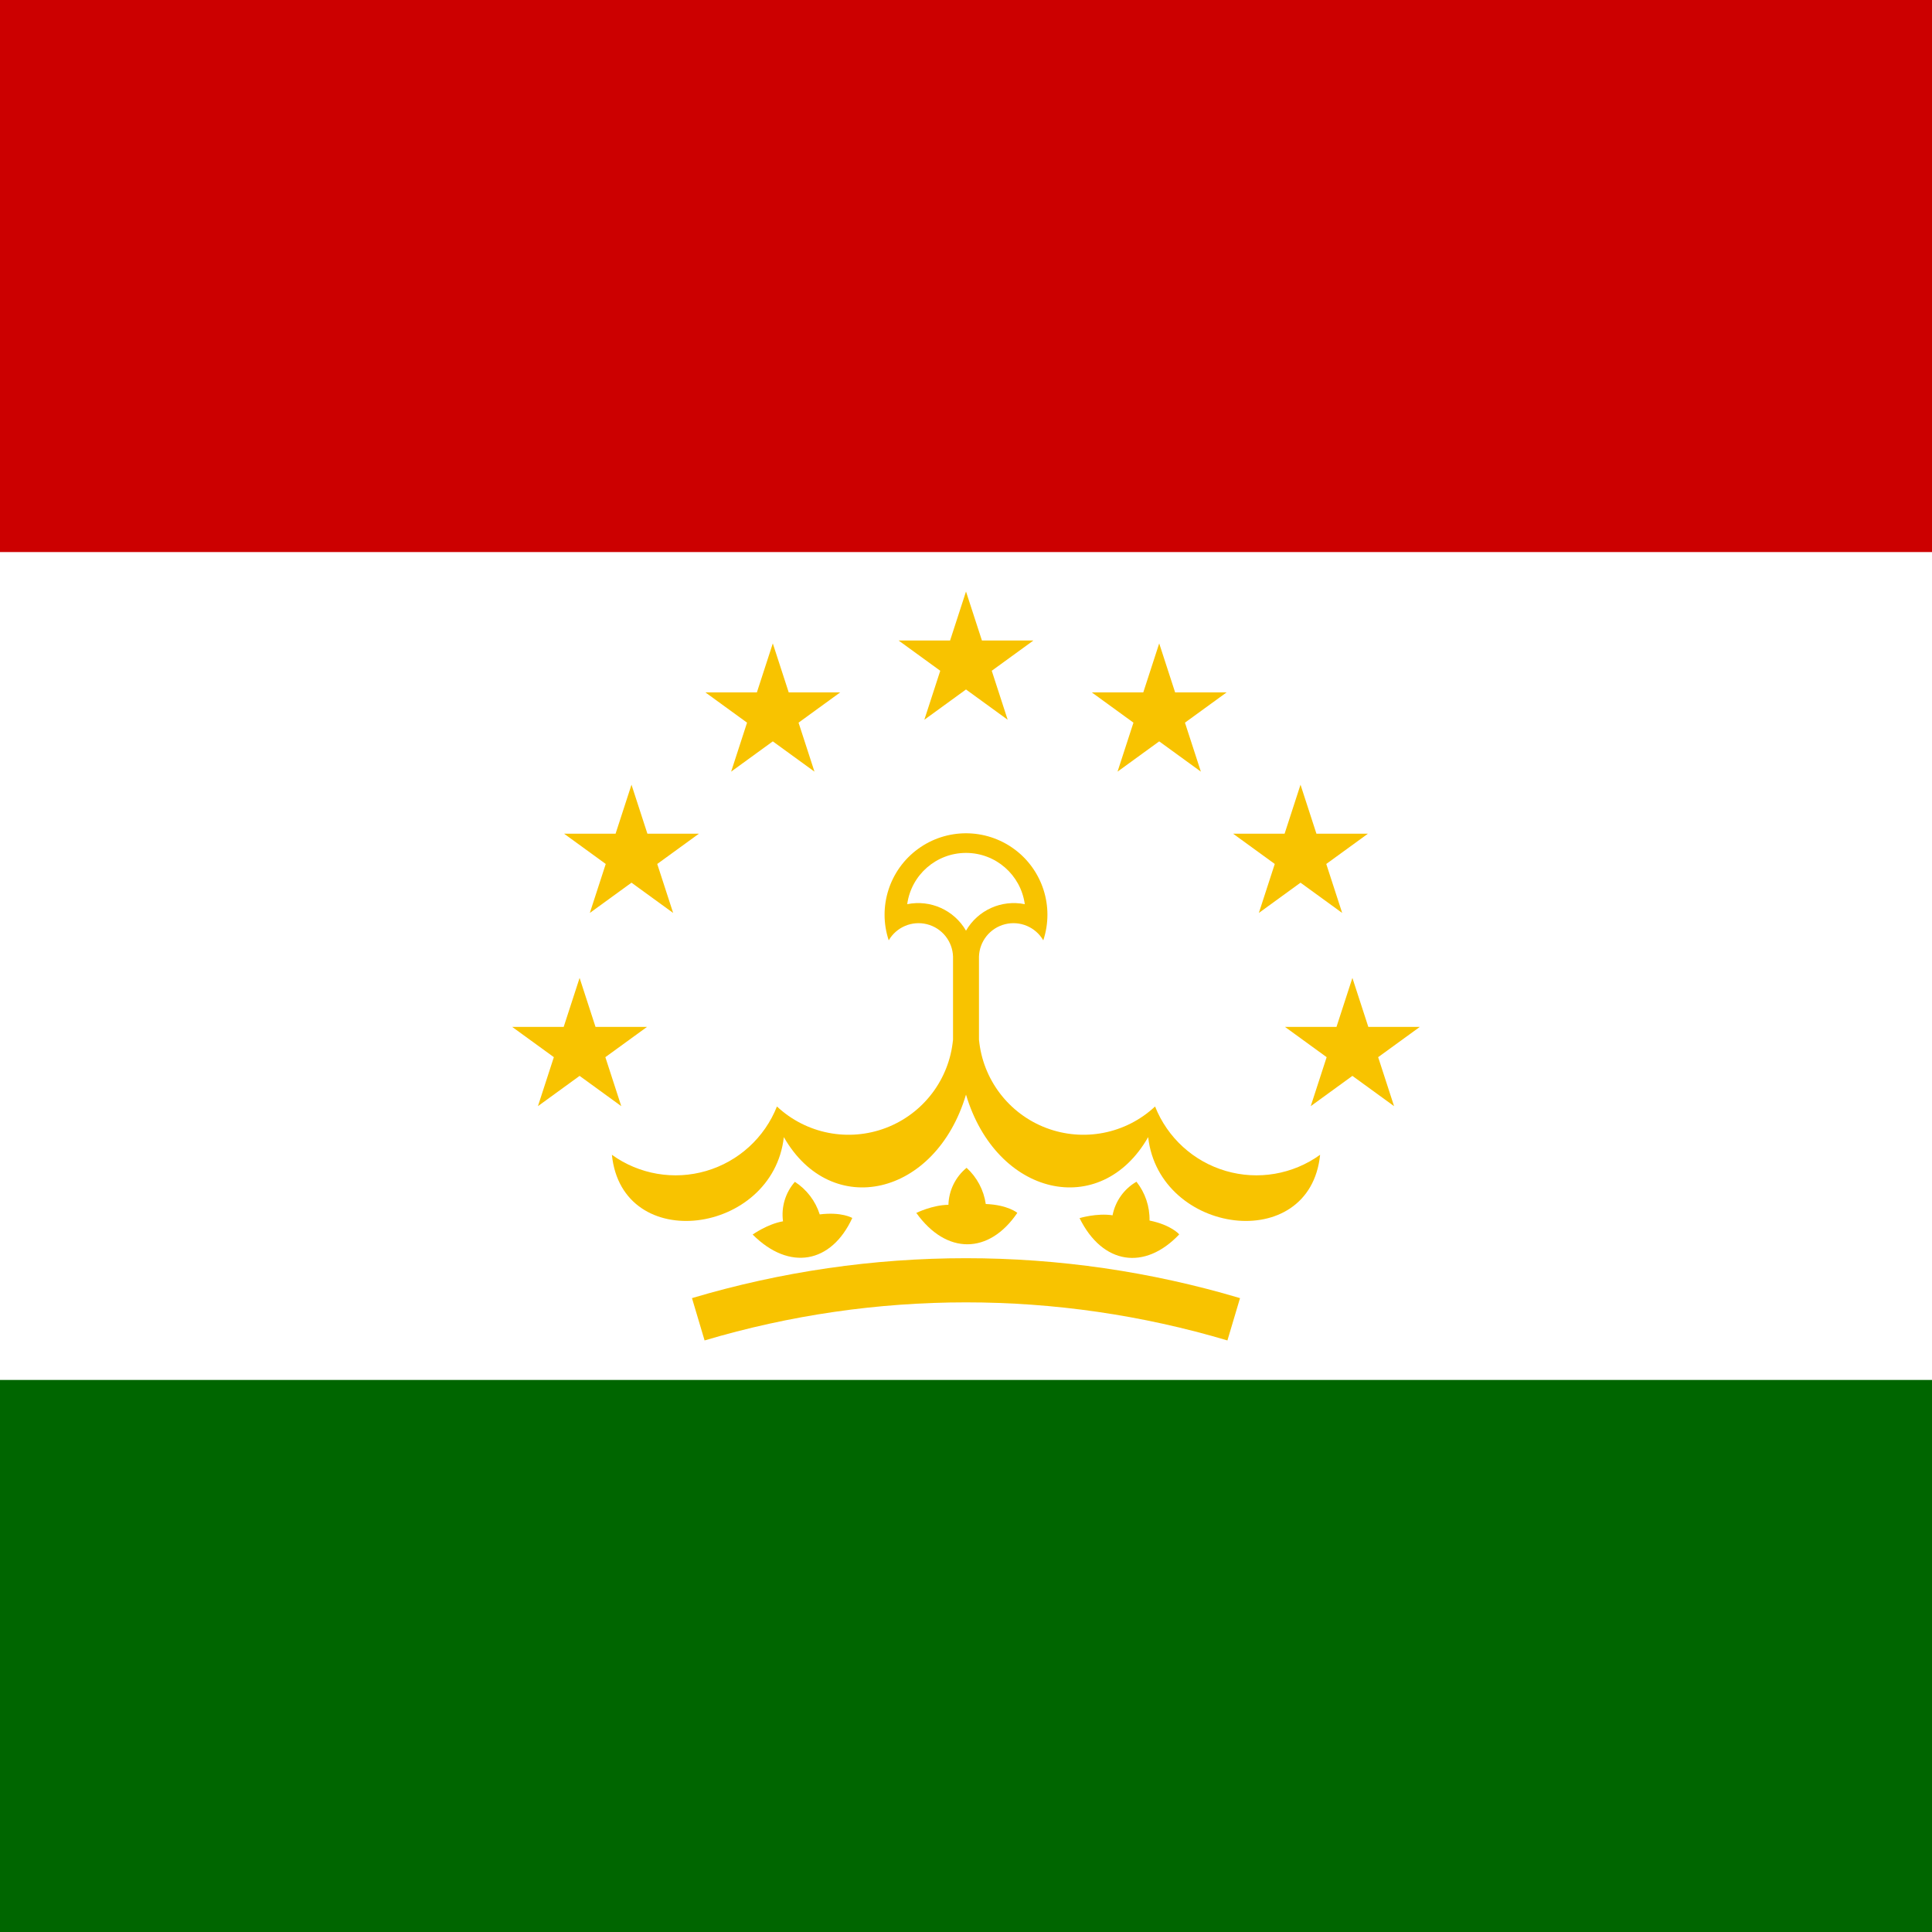
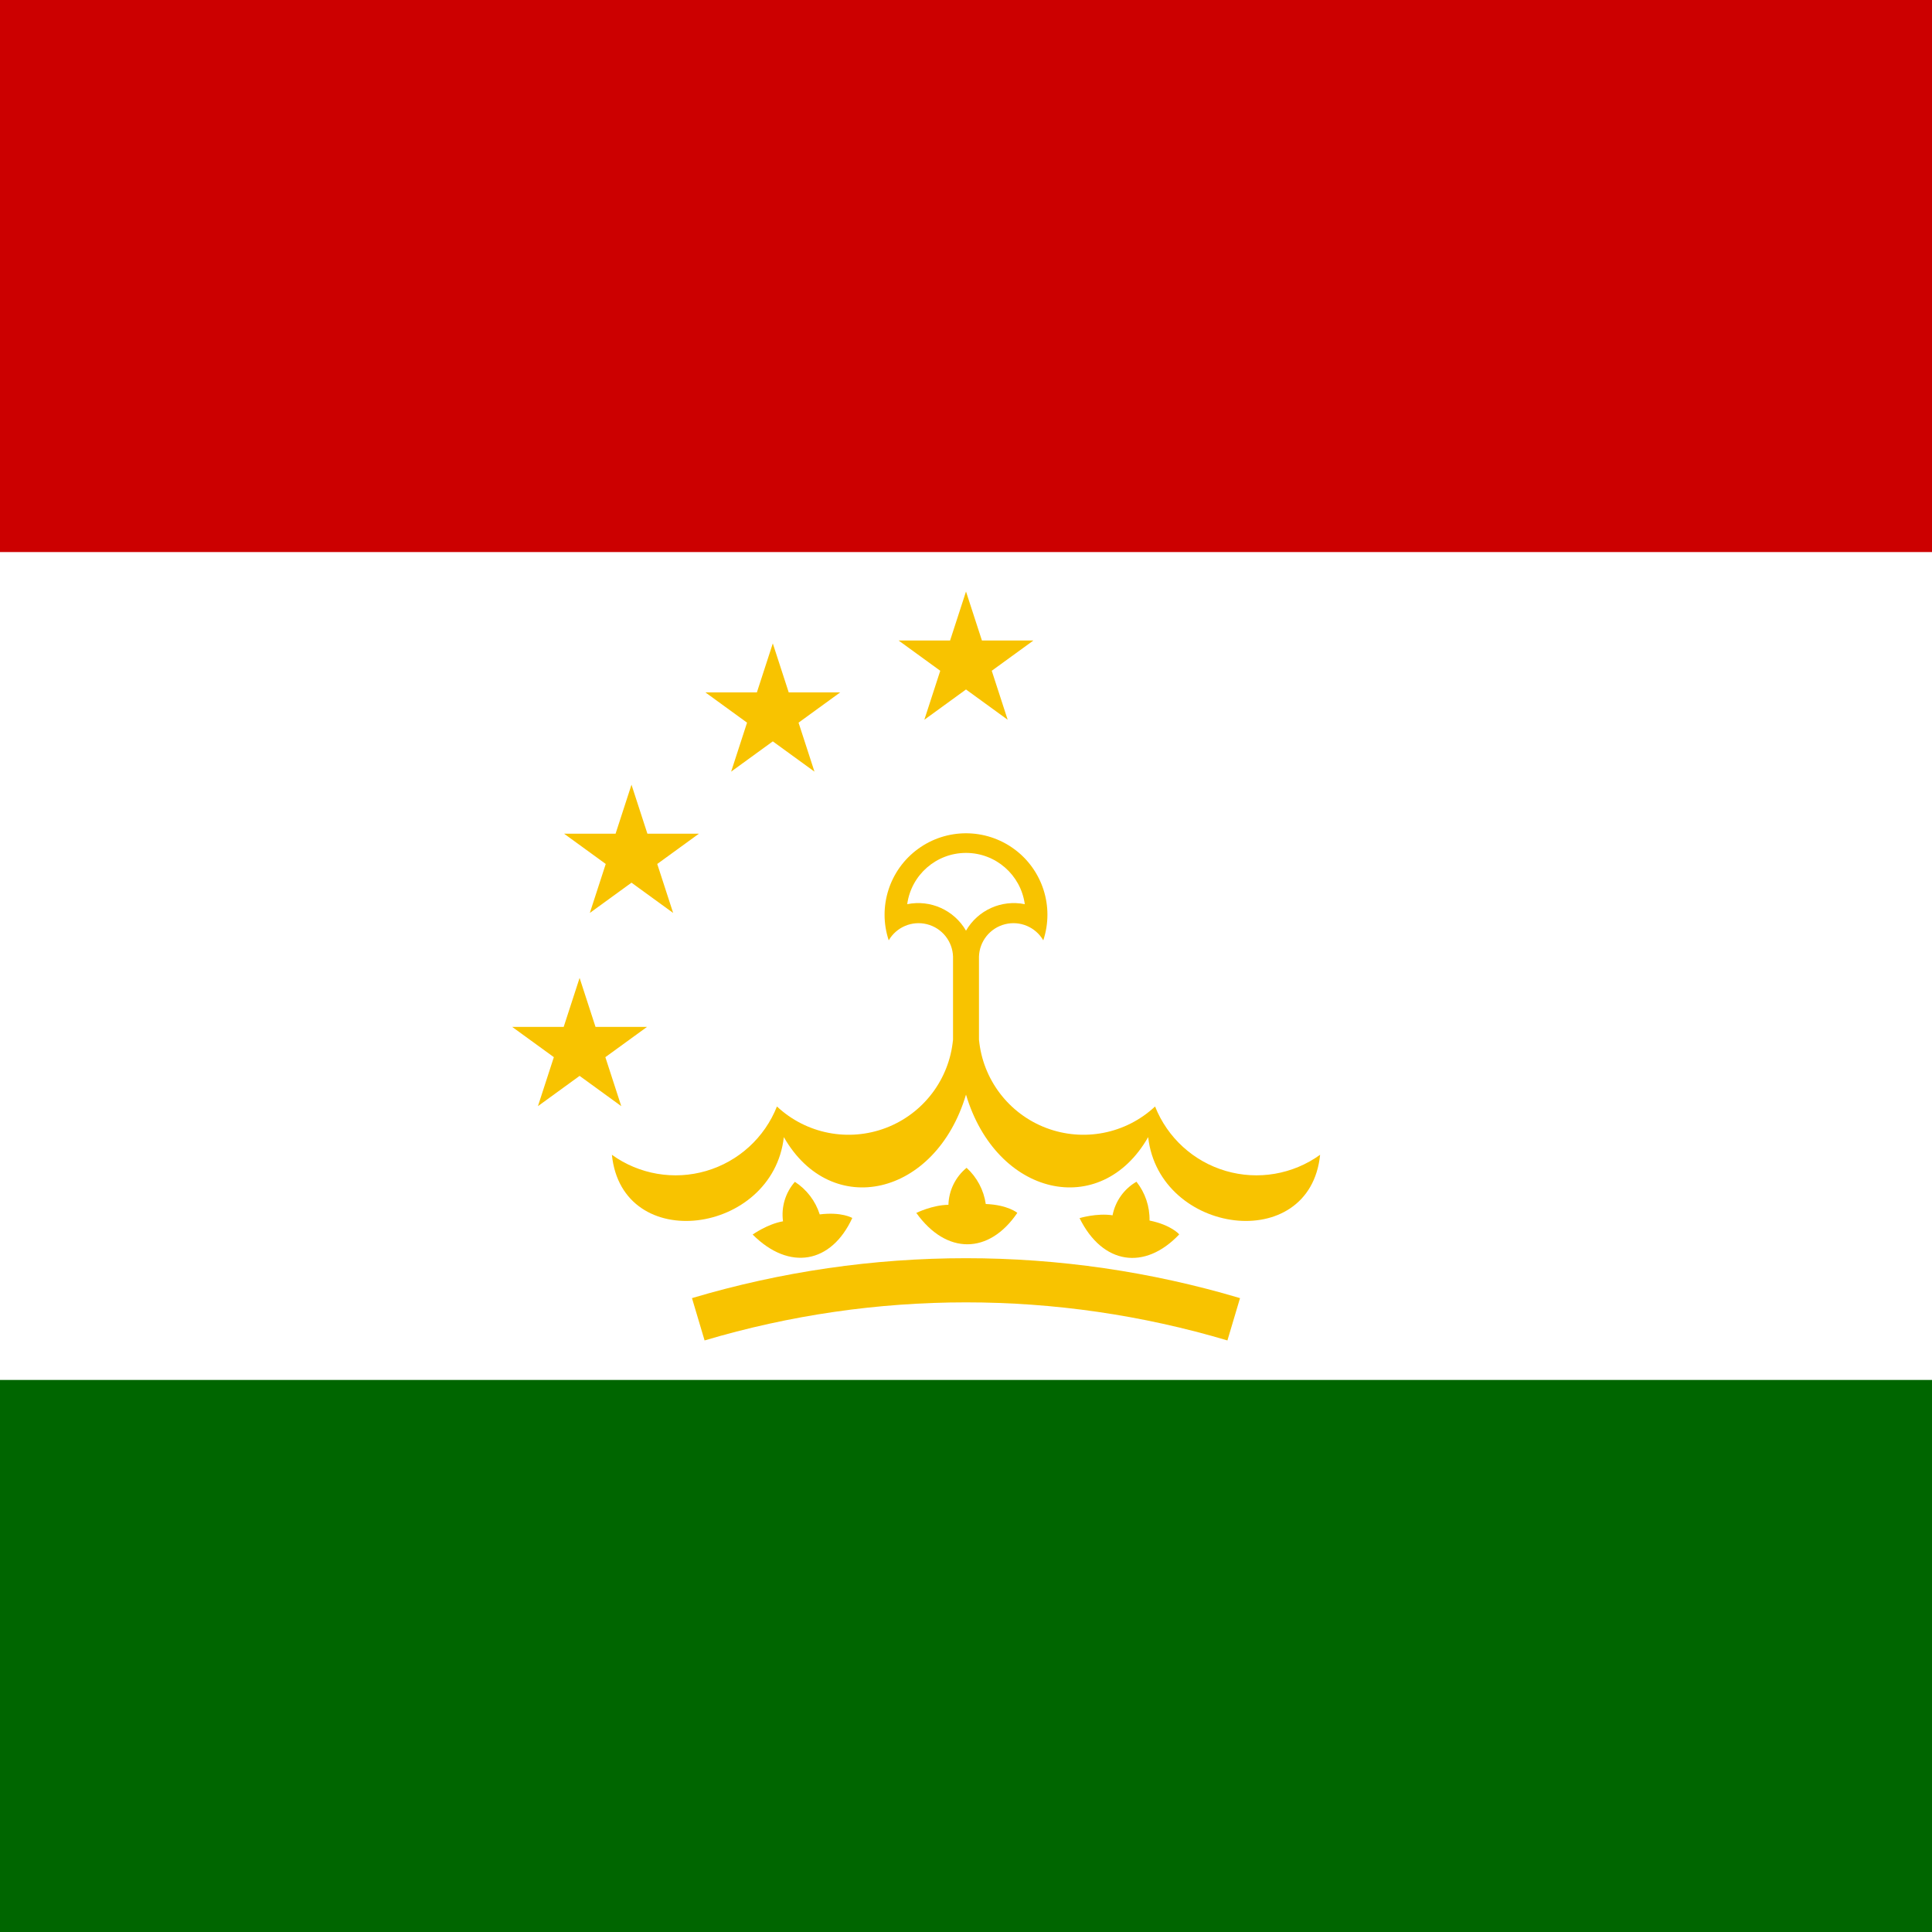
<svg xmlns="http://www.w3.org/2000/svg" xmlns:xlink="http://www.w3.org/1999/xlink" id="flag-icons-tj" viewBox="0 0 512 512">
  <path fill="#060" d="M0 0h512v512H0z" />
  <path fill="#fff" d="M0 0h512v365.7H0z" />
  <path fill="#c00" d="M0 0h512v146.3H0z" />
  <g fill="#f8c300" transform="translate(-256) scale(.73143)">
    <path d="M672 340.7a12.5 12.5 0 0 1 23.3 5.9v50h9.4v-50a12.5 12.5 0 0 1 23.3-5.9 29.5 29.5 0 1 0-56 0" />
    <path fill="#fff" d="M678.7 327.6a20 20 0 0 1 21.3 9.6 20 20 0 0 1 21.3-9.6 21.5 21.5 0 0 0-42.6 0" />
    <path id="a" d="M695.3 376.6a38 38 0 0 1-63.8 24.3 39.5 39.5 0 0 1-59.8 17.5c3.7 36.4 58.3 29 62.3-6.4 17.2 30.1 55 21.5 66-15.4z" />
    <use xlink:href="#a" width="100%" height="100%" transform="matrix(-1 0 0 1 1400 0)" />
    <path id="b" d="M658.8 441.3c-7.6 16.5-22.8 19.3-36.1 6 0 0 5.3-3.8 11-4.8a18 18 0 0 1 4.3-14.3 22 22 0 0 1 9 11.8c8-1 11.8 1.3 11.8 1.3z" />
    <use xlink:href="#b" width="100%" height="100%" transform="rotate(9.4 700 804)" />
    <use xlink:href="#b" width="100%" height="100%" transform="rotate(18.7 700 804)" />
    <path fill="none" stroke="#f8c300" stroke-width="16" d="M603 478a340 340 0 0 1 194 0" />
    <g transform="translate(700 380)">
      <g transform="translate(0 -140)">
        <path id="c" d="m488533-158734-790463 574305L0-513674l301930 929245-790463-574305z" transform="scale(.00005)" />
      </g>
-       <g id="d">
+       <g id="dd/MM/yyyy">
        <use xlink:href="#c" width="100%" height="100%" transform="translate(-70 -121.2)" />
        <use xlink:href="#c" width="100%" height="100%" transform="translate(-121.2 -70)" />
        <use xlink:href="#c" width="100%" height="100%" transform="translate(-140)" />
      </g>
      <use xlink:href="#d" width="100%" height="100%" transform="scale(-1 1)" />
    </g>
  </g>
</svg>
